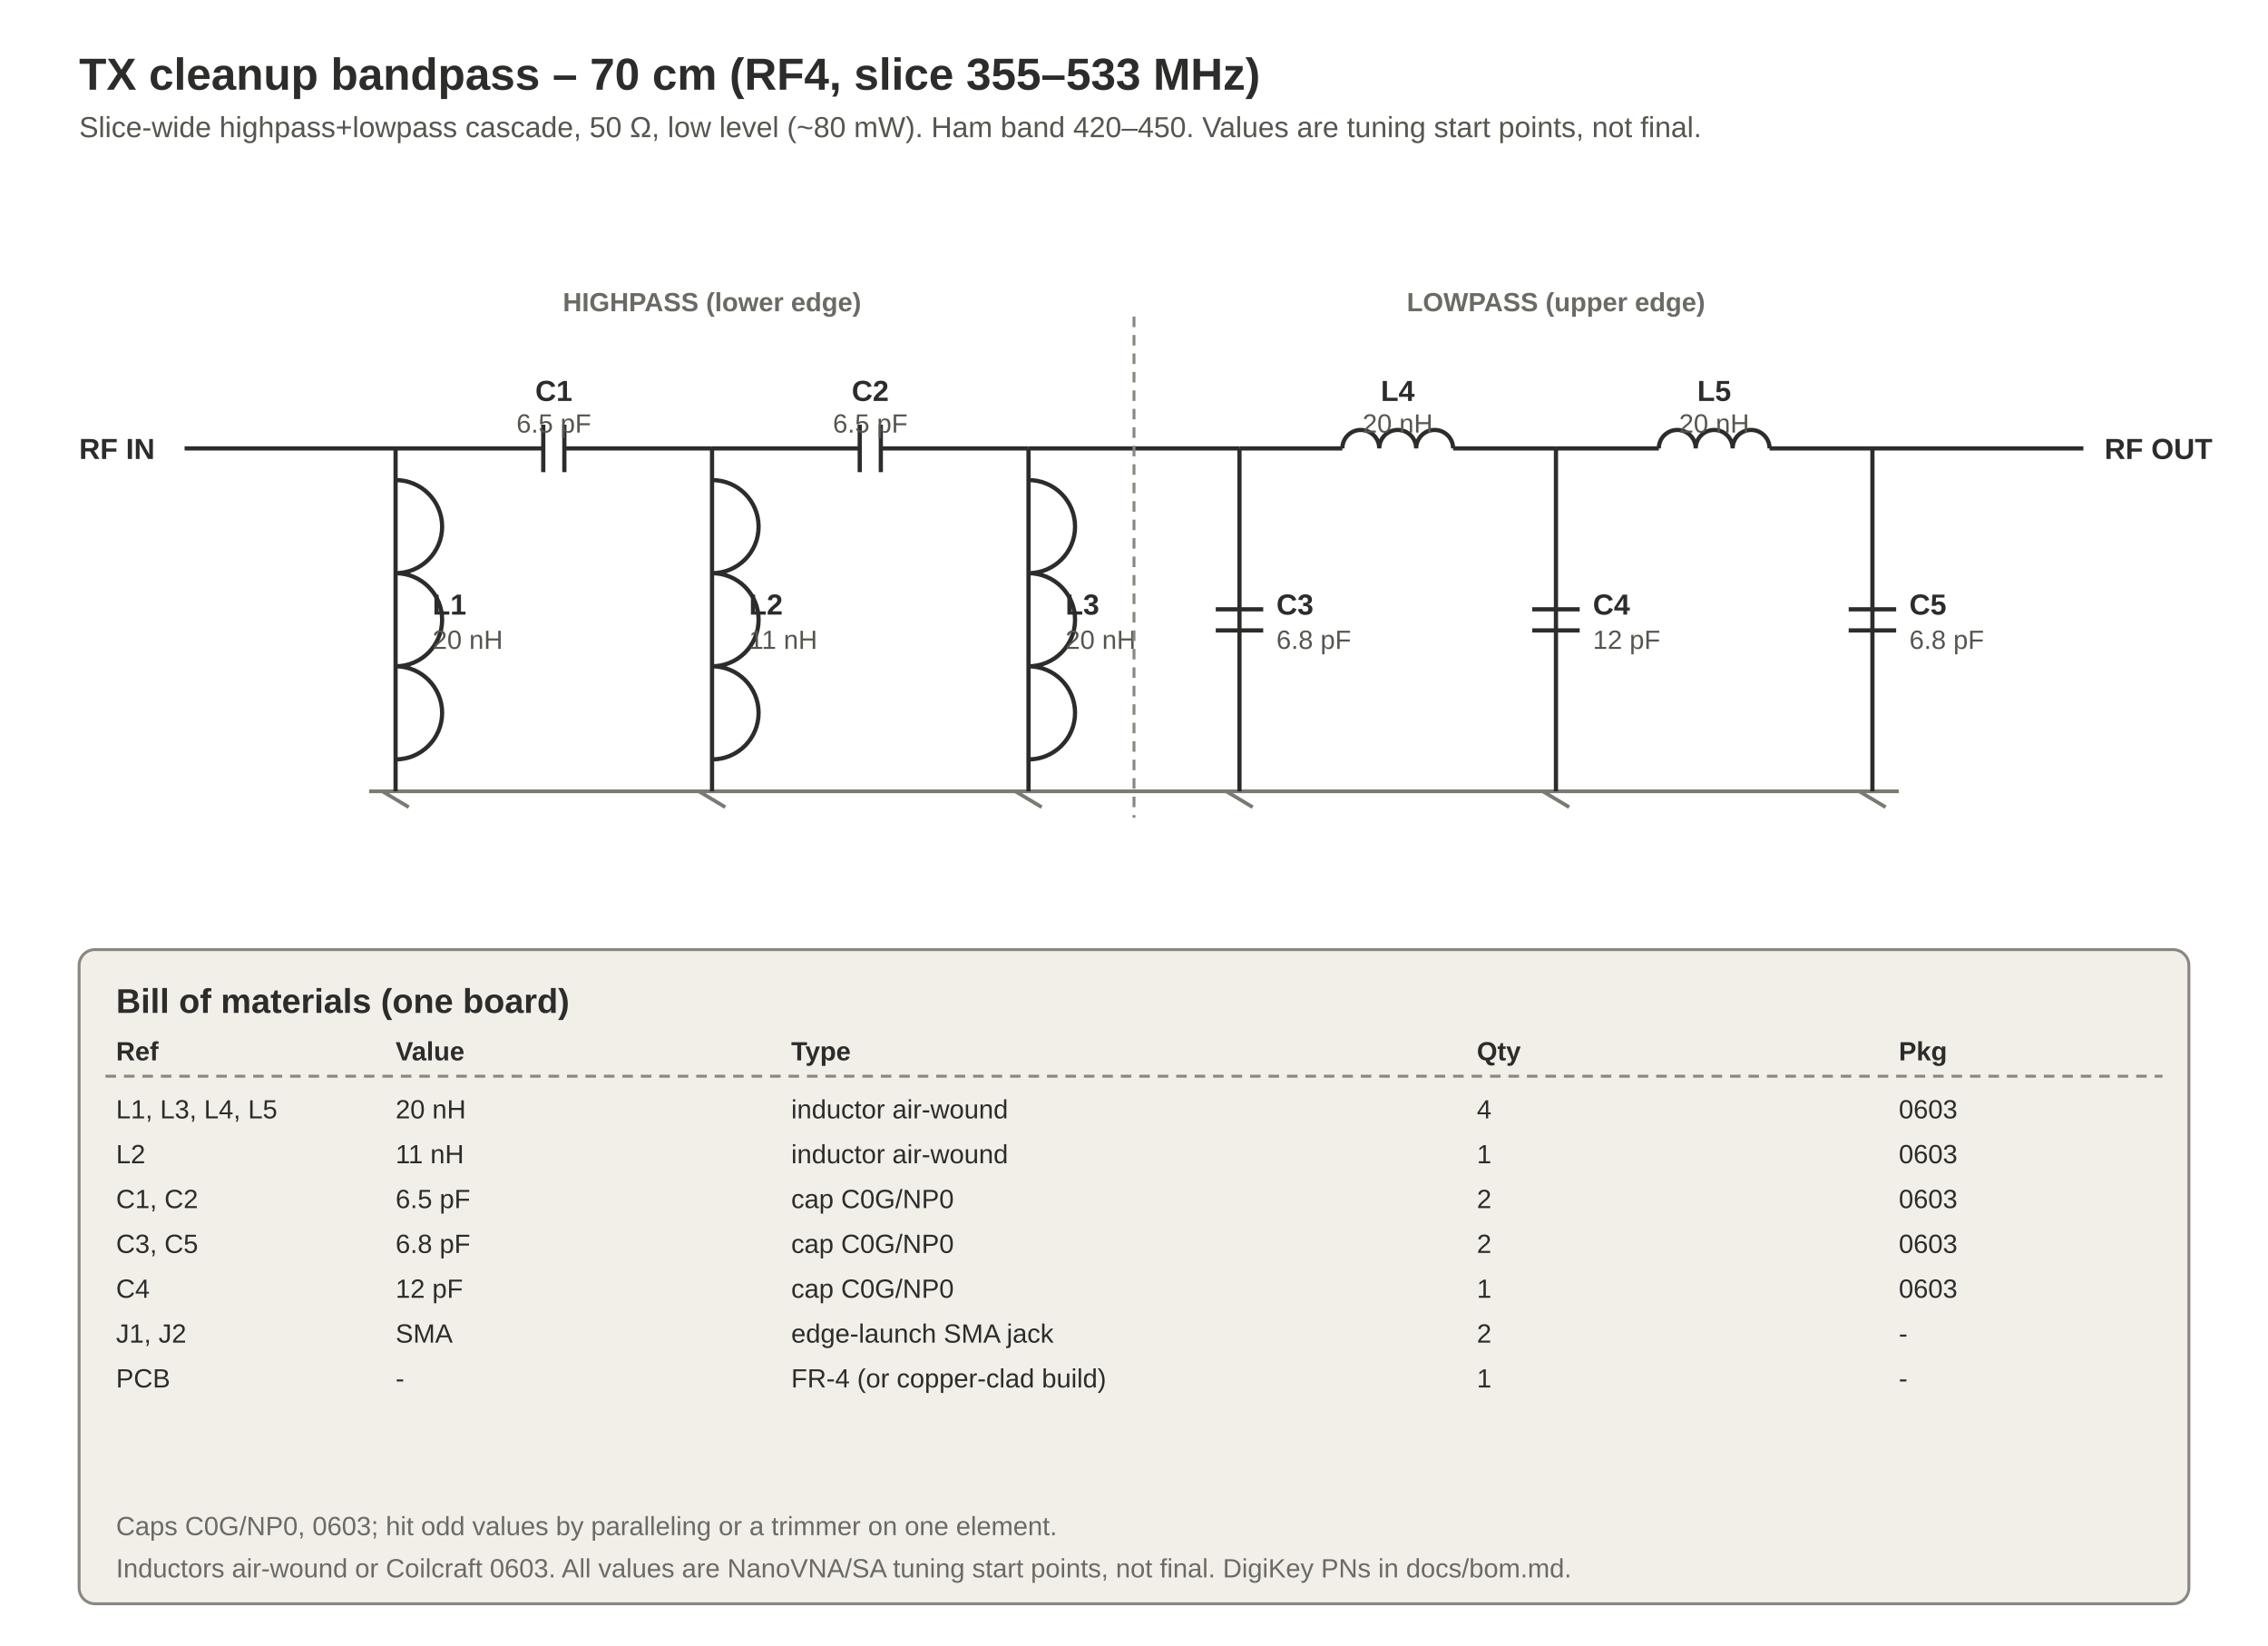
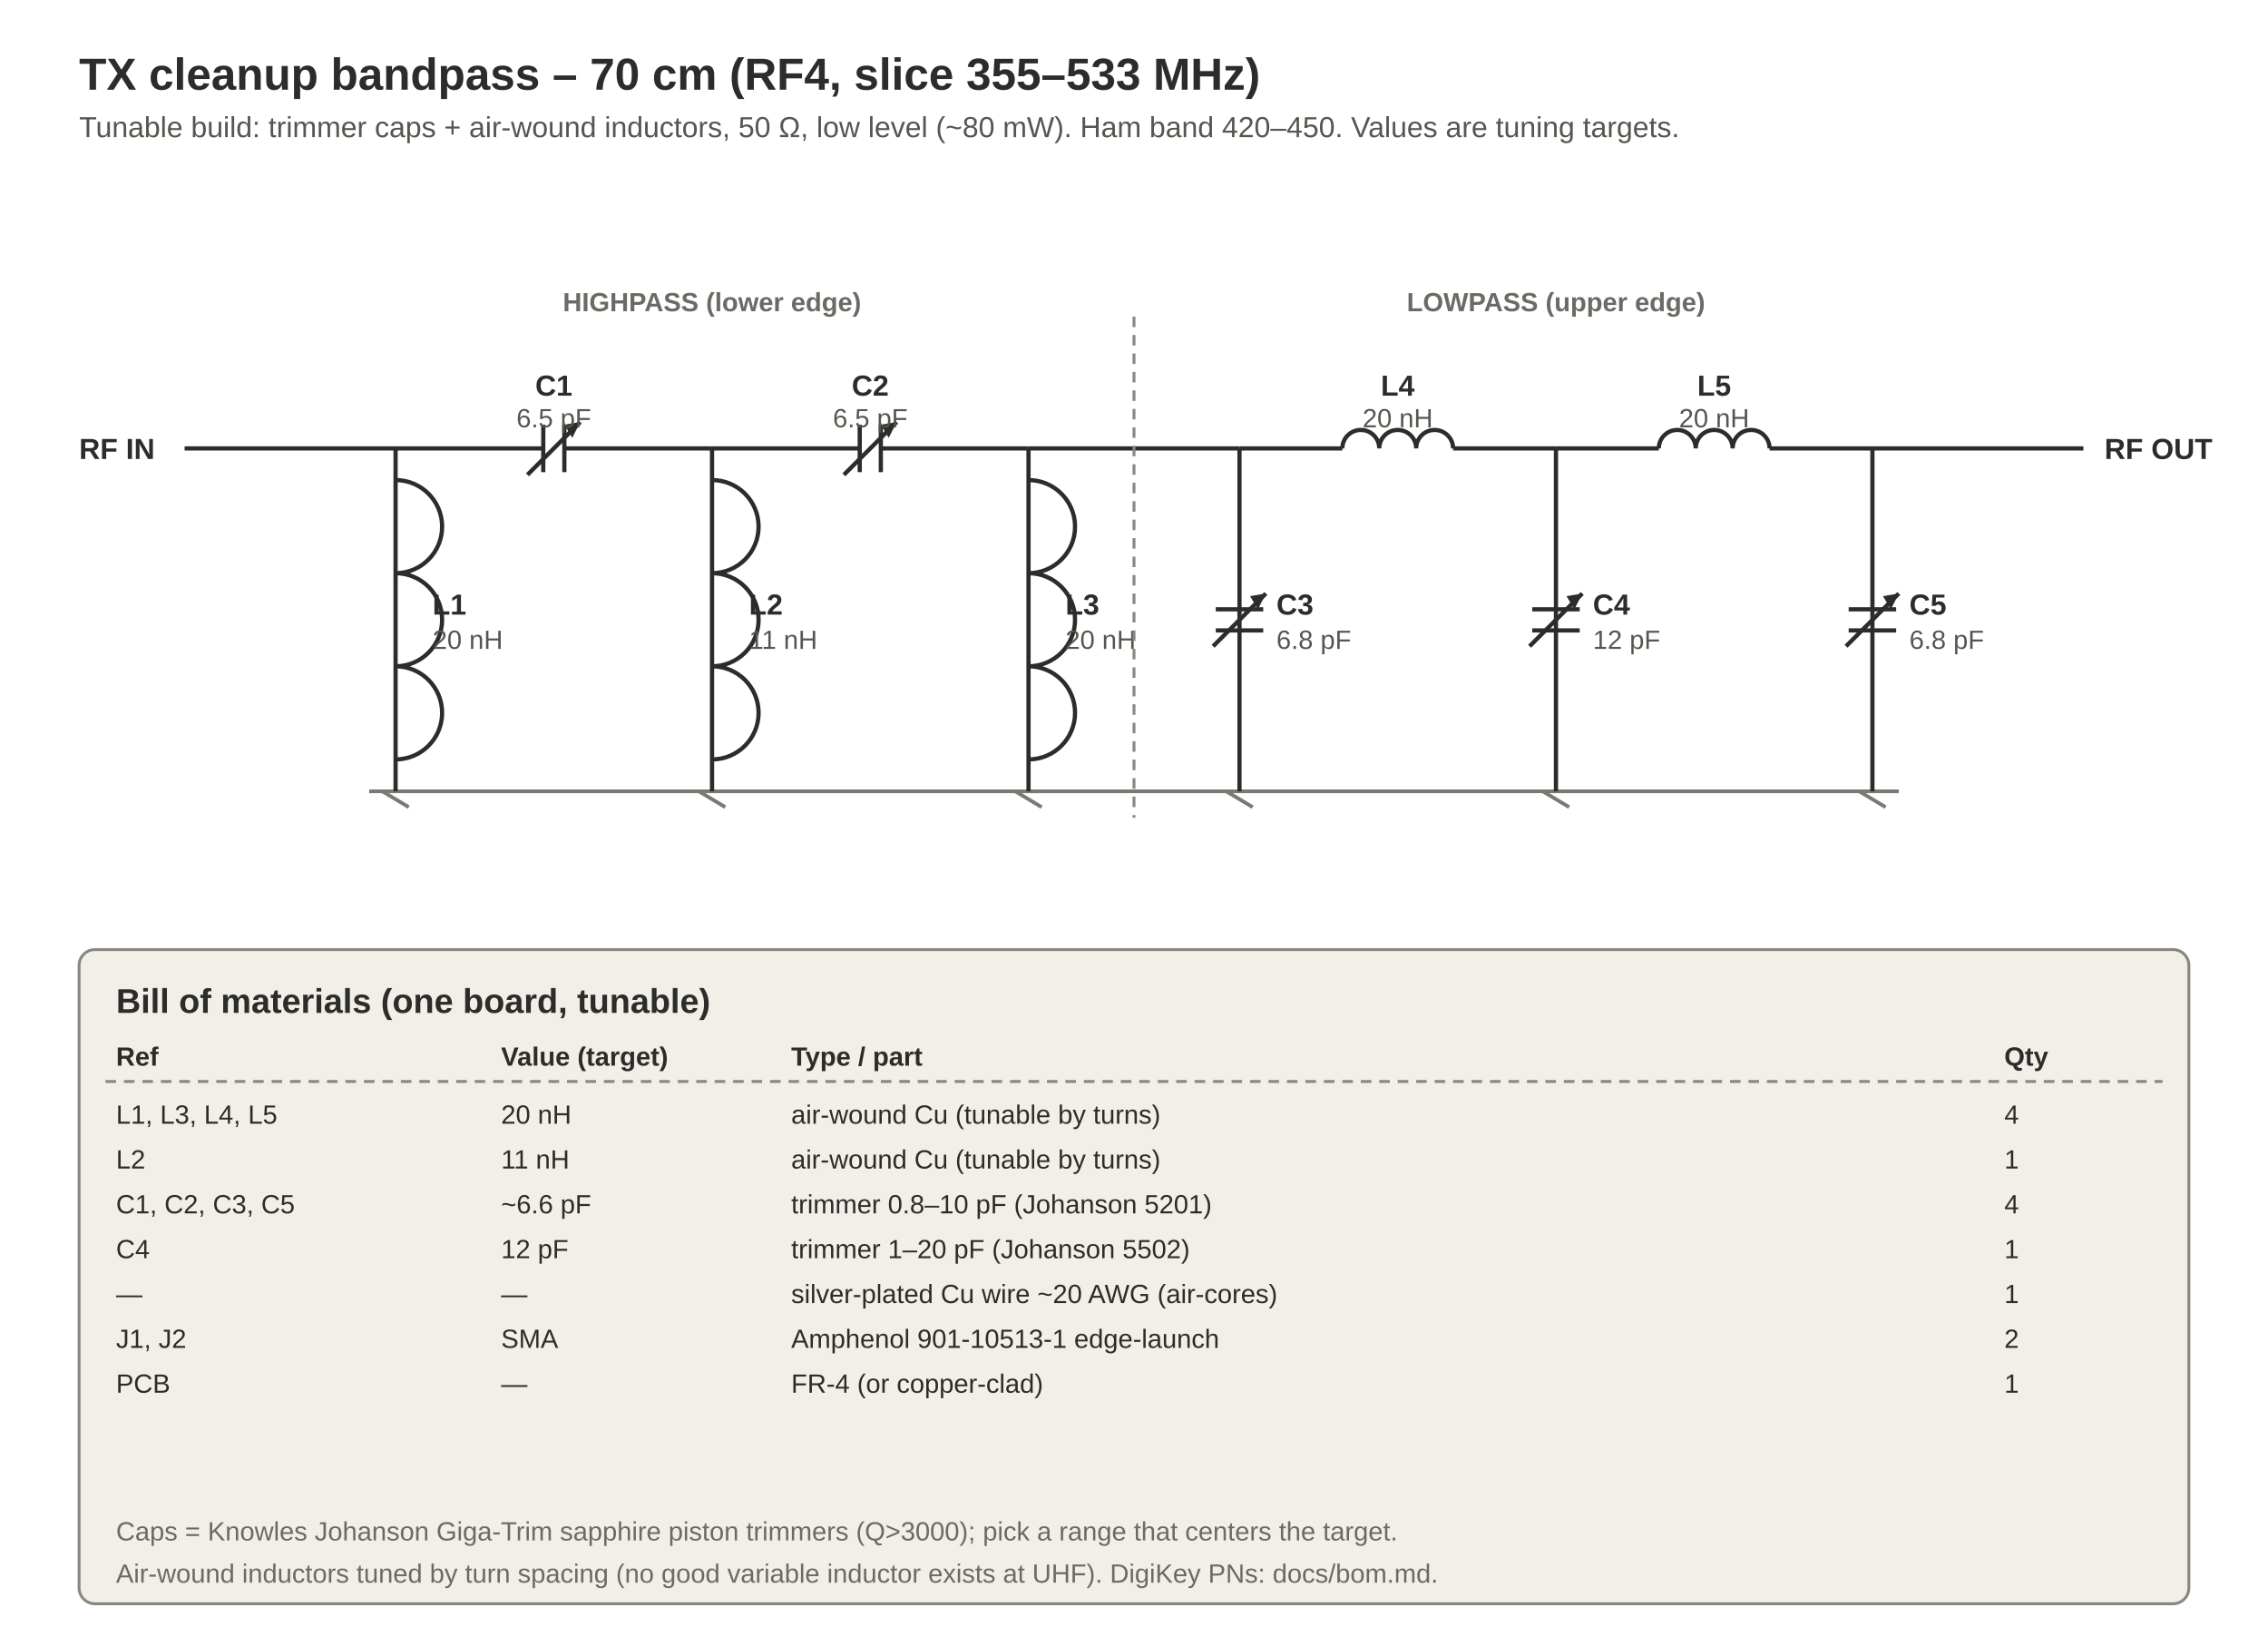
<svg xmlns="http://www.w3.org/2000/svg" width="1720" height="1248" viewBox="0 0 860 624" role="img">
  <style>text{font-family:Arial,Helvetica,sans-serif}.h1{font-size:17px;font-weight:700;fill:#2C2C2A}.h2{font-size:11px;fill:#56554f}.w{stroke:#2C2C2A;stroke-width:1.6;fill:none}.gnd{stroke:#7a7972;stroke-width:1.4}.lbl{font-size:11px;font-weight:600;fill:#2C2C2A}.val{font-size:10px;fill:#56554f}.sec{font-size:10px;font-weight:700;fill:#6b6a64}.port{font-size:11px;font-weight:700;fill:#2C2C2A}.cap2{font-size:10px;fill:#6b6a64}.th{font-size:10px;font-weight:700;fill:#2C2C2A}.td{font-size:10px;fill:#2C2C2A}.div{stroke:#888780;stroke-width:1.1;stroke-dasharray:4 3}.box{fill:#F1EFE8;stroke:#888780;stroke-width:1.1}</style>
  <text class="h1" x="30" y="34">TX cleanup bandpass – 70 cm (RF4, slice 355–533 MHz)</text>
-   <text class="h2" x="30" y="52">Slice-wide highpass+lowpass cascade, 50 Ω, low level (~80 mW). Ham band 420–450. Values are tuning start points, not final.</text>
+   <text class="h2" x="30" y="52">Tunable build: trimmer caps + air-wound inductors, 50 Ω, low level (~80 mW). Ham band 420–450. Values are tuning targets.</text>
  <text class="port" x="30" y="174">RF IN</text>
  <text class="port" x="798" y="174">RF OUT</text>
  <line x1="70" y1="170" x2="150" y2="170" class="w" />
  <line x1="150" y1="170" x2="206" y2="170" class="w" />
  <line x1="206" y1="161" x2="206" y2="179" class="w" />
  <line x1="214" y1="161" x2="214" y2="179" class="w" />
+   <line x1="200" y1="180" x2="220" y2="160" class="w" />
+   <path d="M220 160 l-6 1 l3 5 z" fill="#2C2C2A" />
  <line x1="214" y1="170" x2="270" y2="170" class="w" />
-   <text class="lbl" x="210" y="152" text-anchor="middle">C1</text>
-   <text class="val" x="210" y="164" text-anchor="middle">6.5 pF</text>
+   <text class="lbl" x="210" y="150" text-anchor="middle">C1</text>
+   <text class="val" x="210" y="162" text-anchor="middle">6.5 pF</text>
  <line x1="270" y1="170" x2="326" y2="170" class="w" />
  <line x1="326" y1="161" x2="326" y2="179" class="w" />
  <line x1="334" y1="161" x2="334" y2="179" class="w" />
+   <line x1="320" y1="180" x2="340" y2="160" class="w" />
+   <path d="M340 160 l-6 1 l3 5 z" fill="#2C2C2A" />
  <line x1="334" y1="170" x2="390" y2="170" class="w" />
-   <text class="lbl" x="330" y="152" text-anchor="middle">C2</text>
-   <text class="val" x="330" y="164" text-anchor="middle">6.5 pF</text>
+   <text class="lbl" x="330" y="150" text-anchor="middle">C2</text>
+   <text class="val" x="330" y="162" text-anchor="middle">6.5 pF</text>
  <line x1="390" y1="170" x2="470" y2="170" class="w" />
  <line x1="470" y1="170" x2="509" y2="170" class="w" />
  <path d="M509 170 a7 7 0 0 1 14 0 a7 7 0 0 1 14 0 a7 7 0 0 1 14 0" class="w" />
  <line x1="551" y1="170" x2="590" y2="170" class="w" />
-   <text class="lbl" x="530" y="152" text-anchor="middle">L4</text>
-   <text class="val" x="530" y="164" text-anchor="middle">20 nH</text>
+   <text class="lbl" x="530" y="150" text-anchor="middle">L4</text>
+   <text class="val" x="530" y="162" text-anchor="middle">20 nH</text>
  <line x1="590" y1="170" x2="629" y2="170" class="w" />
  <path d="M629 170 a7 7 0 0 1 14 0 a7 7 0 0 1 14 0 a7 7 0 0 1 14 0" class="w" />
  <line x1="671" y1="170" x2="710" y2="170" class="w" />
-   <text class="lbl" x="650" y="152" text-anchor="middle">L5</text>
-   <text class="val" x="650" y="164" text-anchor="middle">20 nH</text>
+   <text class="lbl" x="650" y="150" text-anchor="middle">L5</text>
+   <text class="val" x="650" y="162" text-anchor="middle">20 nH</text>
  <line x1="710" y1="170" x2="790" y2="170" class="w" />
  <line x1="140" y1="300" x2="720" y2="300" class="gnd" />
  <line x1="150" y1="170" x2="150" y2="300" class="w" />
  <path d="M150 182 a7 7 0 0 1 0 35.3 a7 7 0 0 1 0 35.3 a7 7 0 0 1 0 35.3" class="w" />
  <line x1="145" y1="300" x2="155" y2="306" class="gnd" />
  <text class="lbl" x="164" y="233">L1</text>
  <text class="val" x="164" y="246">20 nH</text>
  <line x1="270" y1="170" x2="270" y2="300" class="w" />
  <path d="M270 182 a7 7 0 0 1 0 35.3 a7 7 0 0 1 0 35.3 a7 7 0 0 1 0 35.3" class="w" />
  <line x1="265" y1="300" x2="275" y2="306" class="gnd" />
  <text class="lbl" x="284" y="233">L2</text>
  <text class="val" x="284" y="246">11 nH</text>
  <line x1="390" y1="170" x2="390" y2="300" class="w" />
  <path d="M390 182 a7 7 0 0 1 0 35.3 a7 7 0 0 1 0 35.3 a7 7 0 0 1 0 35.3" class="w" />
  <line x1="385" y1="300" x2="395" y2="306" class="gnd" />
  <text class="lbl" x="404" y="233">L3</text>
  <text class="val" x="404" y="246">20 nH</text>
  <line x1="470" y1="170" x2="470" y2="300" class="w" />
  <line x1="461" y1="231" x2="479" y2="231" class="w" />
  <line x1="461" y1="239" x2="479" y2="239" class="w" />
+   <line x1="460" y1="245" x2="480" y2="225" class="w" />
+   <path d="M480 225 l-6 1 l3 5 z" fill="#2C2C2A" />
  <line x1="465" y1="300" x2="475" y2="306" class="gnd" />
  <text class="lbl" x="484" y="233">C3</text>
  <text class="val" x="484" y="246">6.8 pF</text>
  <line x1="590" y1="170" x2="590" y2="300" class="w" />
  <line x1="581" y1="231" x2="599" y2="231" class="w" />
  <line x1="581" y1="239" x2="599" y2="239" class="w" />
+   <line x1="580" y1="245" x2="600" y2="225" class="w" />
+   <path d="M600 225 l-6 1 l3 5 z" fill="#2C2C2A" />
  <line x1="585" y1="300" x2="595" y2="306" class="gnd" />
  <text class="lbl" x="604" y="233">C4</text>
  <text class="val" x="604" y="246">12 pF</text>
  <line x1="710" y1="170" x2="710" y2="300" class="w" />
  <line x1="701" y1="231" x2="719" y2="231" class="w" />
  <line x1="701" y1="239" x2="719" y2="239" class="w" />
+   <line x1="700" y1="245" x2="720" y2="225" class="w" />
+   <path d="M720 225 l-6 1 l3 5 z" fill="#2C2C2A" />
  <line x1="705" y1="300" x2="715" y2="306" class="gnd" />
  <text class="lbl" x="724" y="233">C5</text>
  <text class="val" x="724" y="246">6.8 pF</text>
  <line x1="430" y1="120" x2="430" y2="310" class="div" />
  <text class="sec" x="270" y="118" text-anchor="middle">HIGHPASS (lower edge)</text>
  <text class="sec" x="590" y="118" text-anchor="middle">LOWPASS (upper edge)</text>
  <rect class="box" x="30" y="360" width="800" height="248" rx="6" />
-   <text class="h1" x="44" y="384" style="font-size:13px">Bill of materials (one board)</text>
-   <text class="th" x="44" y="402">Ref</text>
-   <text class="th" x="150" y="402">Value</text>
-   <text class="th" x="300" y="402">Type</text>
-   <text class="th" x="560" y="402">Qty</text>
-   <text class="th" x="720" y="402">Pkg</text>
-   <line x1="40" y1="408" x2="820" y2="408" class="div" />
-   <text class="td" x="44" y="424">L1, L3, L4, L5</text>
-   <text class="td" x="150" y="424">20 nH</text>
-   <text class="td" x="300" y="424">inductor air-wound</text>
-   <text class="td" x="560" y="424">4</text>
-   <text class="td" x="720" y="424">0603</text>
-   <text class="td" x="44" y="441">L2</text>
-   <text class="td" x="150" y="441">11 nH</text>
-   <text class="td" x="300" y="441">inductor air-wound</text>
-   <text class="td" x="560" y="441">1</text>
-   <text class="td" x="720" y="441">0603</text>
-   <text class="td" x="44" y="458">C1, C2</text>
-   <text class="td" x="150" y="458">6.5 pF</text>
-   <text class="td" x="300" y="458">cap C0G/NP0</text>
-   <text class="td" x="560" y="458">2</text>
-   <text class="td" x="720" y="458">0603</text>
-   <text class="td" x="44" y="475">C3, C5</text>
-   <text class="td" x="150" y="475">6.8 pF</text>
-   <text class="td" x="300" y="475">cap C0G/NP0</text>
-   <text class="td" x="560" y="475">2</text>
-   <text class="td" x="720" y="475">0603</text>
-   <text class="td" x="44" y="492">C4</text>
-   <text class="td" x="150" y="492">12 pF</text>
-   <text class="td" x="300" y="492">cap C0G/NP0</text>
-   <text class="td" x="560" y="492">1</text>
-   <text class="td" x="720" y="492">0603</text>
-   <text class="td" x="44" y="509">J1, J2</text>
-   <text class="td" x="150" y="509">SMA</text>
-   <text class="td" x="300" y="509">edge-launch SMA jack</text>
-   <text class="td" x="560" y="509">2</text>
-   <text class="td" x="720" y="509">-</text>
-   <text class="td" x="44" y="526">PCB</text>
-   <text class="td" x="150" y="526">-</text>
-   <text class="td" x="300" y="526">FR-4 (or copper-clad build)</text>
-   <text class="td" x="560" y="526">1</text>
-   <text class="td" x="720" y="526">-</text>
-   <text class="cap2" x="44" y="582">Caps C0G/NP0, 0603; hit odd values by paralleling or a trimmer on one element.</text>
-   <text class="cap2" x="44" y="598">Inductors air-wound or Coilcraft 0603. All values are NanoVNA/SA tuning start points, not final. DigiKey PNs in docs/bom.md.</text>
+   <text class="h1" x="44" y="384" style="font-size:13px">Bill of materials (one board, tunable)</text>
+   <text class="th" x="44" y="404">Ref</text>
+   <text class="th" x="190" y="404">Value (target)</text>
+   <text class="th" x="300" y="404">Type / part</text>
+   <text class="th" x="760" y="404">Qty</text>
+   <line x1="40" y1="410" x2="820" y2="410" class="div" />
+   <text class="td" x="44" y="426">L1, L3, L4, L5</text>
+   <text class="td" x="190" y="426">20 nH</text>
+   <text class="td" x="300" y="426">air-wound Cu (tunable by turns)</text>
+   <text class="td" x="760" y="426">4</text>
+   <text class="td" x="44" y="443">L2</text>
+   <text class="td" x="190" y="443">11 nH</text>
+   <text class="td" x="300" y="443">air-wound Cu (tunable by turns)</text>
+   <text class="td" x="760" y="443">1</text>
+   <text class="td" x="44" y="460">C1, C2, C3, C5</text>
+   <text class="td" x="190" y="460">~6.6 pF</text>
+   <text class="td" x="300" y="460">trimmer 0.8–10 pF (Johanson 5201)</text>
+   <text class="td" x="760" y="460">4</text>
+   <text class="td" x="44" y="477">C4</text>
+   <text class="td" x="190" y="477">12 pF</text>
+   <text class="td" x="300" y="477">trimmer 1–20 pF (Johanson 5502)</text>
+   <text class="td" x="760" y="477">1</text>
+   <text class="td" x="44" y="494">—</text>
+   <text class="td" x="190" y="494">—</text>
+   <text class="td" x="300" y="494">silver-plated Cu wire ~20 AWG (air-cores)</text>
+   <text class="td" x="760" y="494">1</text>
+   <text class="td" x="44" y="511">J1, J2</text>
+   <text class="td" x="190" y="511">SMA</text>
+   <text class="td" x="300" y="511">Amphenol 901-10513-1 edge-launch</text>
+   <text class="td" x="760" y="511">2</text>
+   <text class="td" x="44" y="528">PCB</text>
+   <text class="td" x="190" y="528">—</text>
+   <text class="td" x="300" y="528">FR-4 (or copper-clad)</text>
+   <text class="td" x="760" y="528">1</text>
+   <text class="cap2" x="44" y="584">Caps = Knowles Johanson Giga-Trim sapphire piston trimmers (Q&gt;3000); pick a range that centers the target.</text>
+   <text class="cap2" x="44" y="600">Air-wound inductors tuned by turn spacing (no good variable inductor exists at UHF). DigiKey PNs: docs/bom.md.</text>
</svg>
